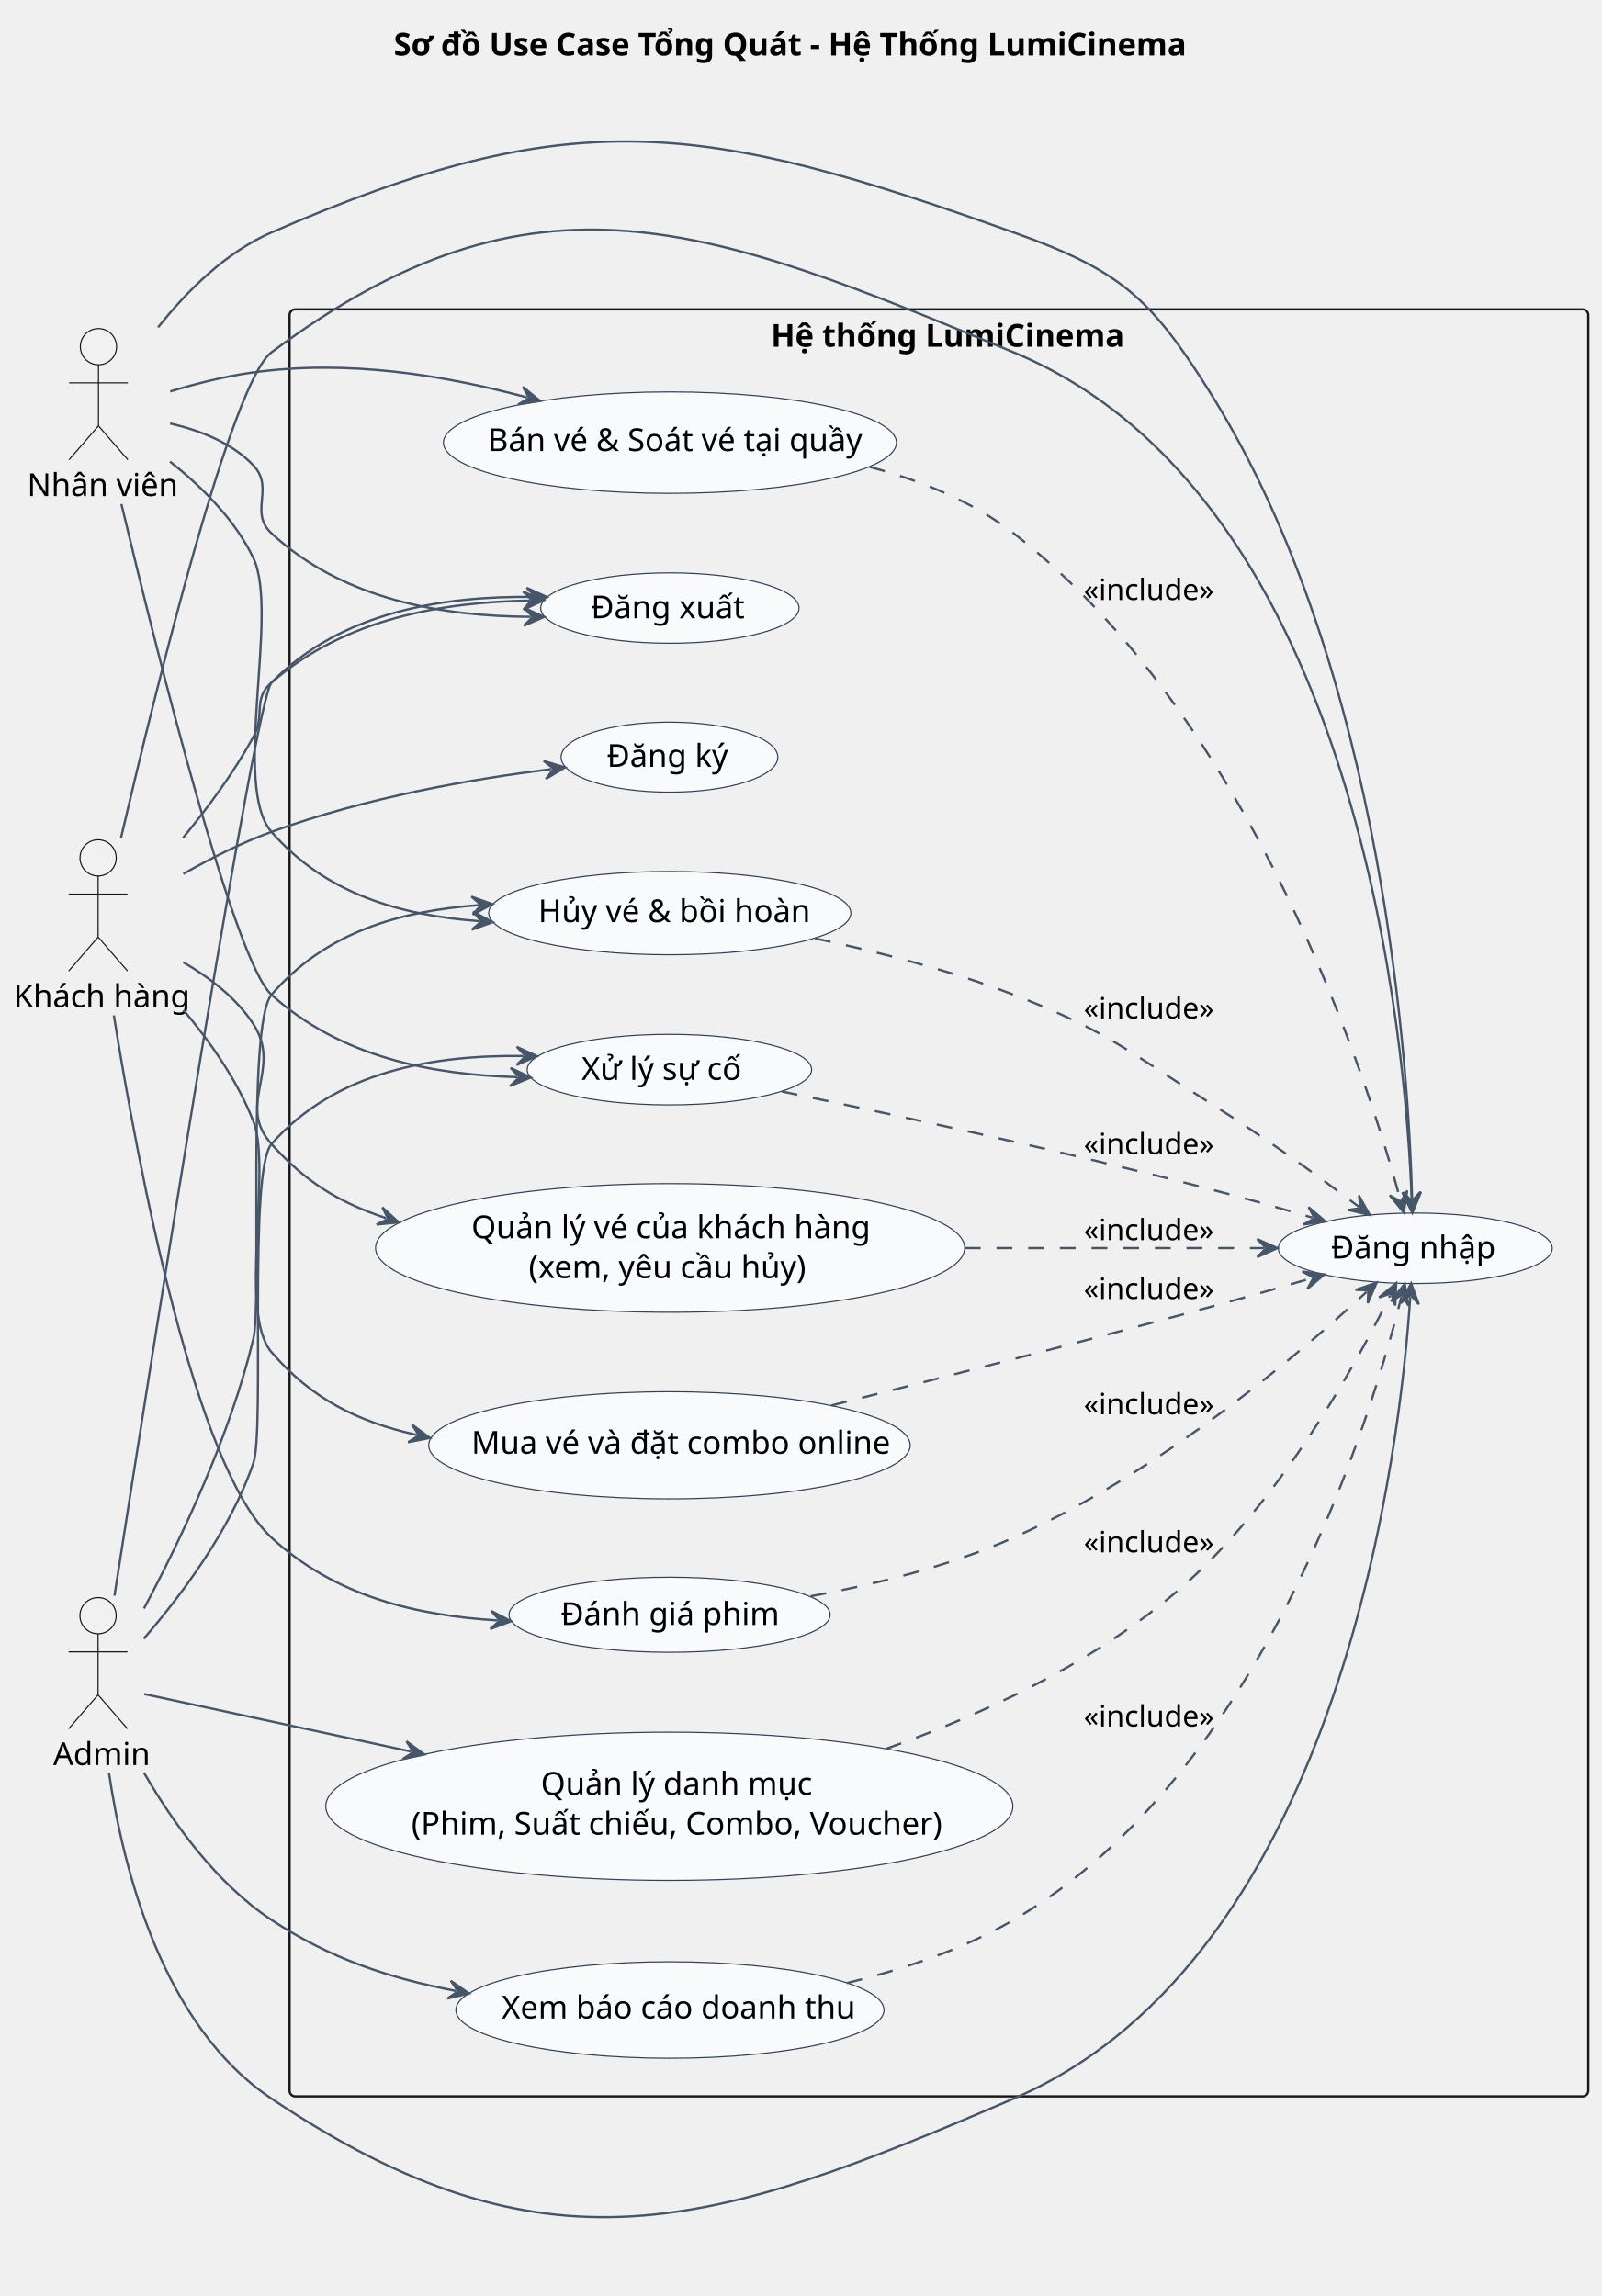
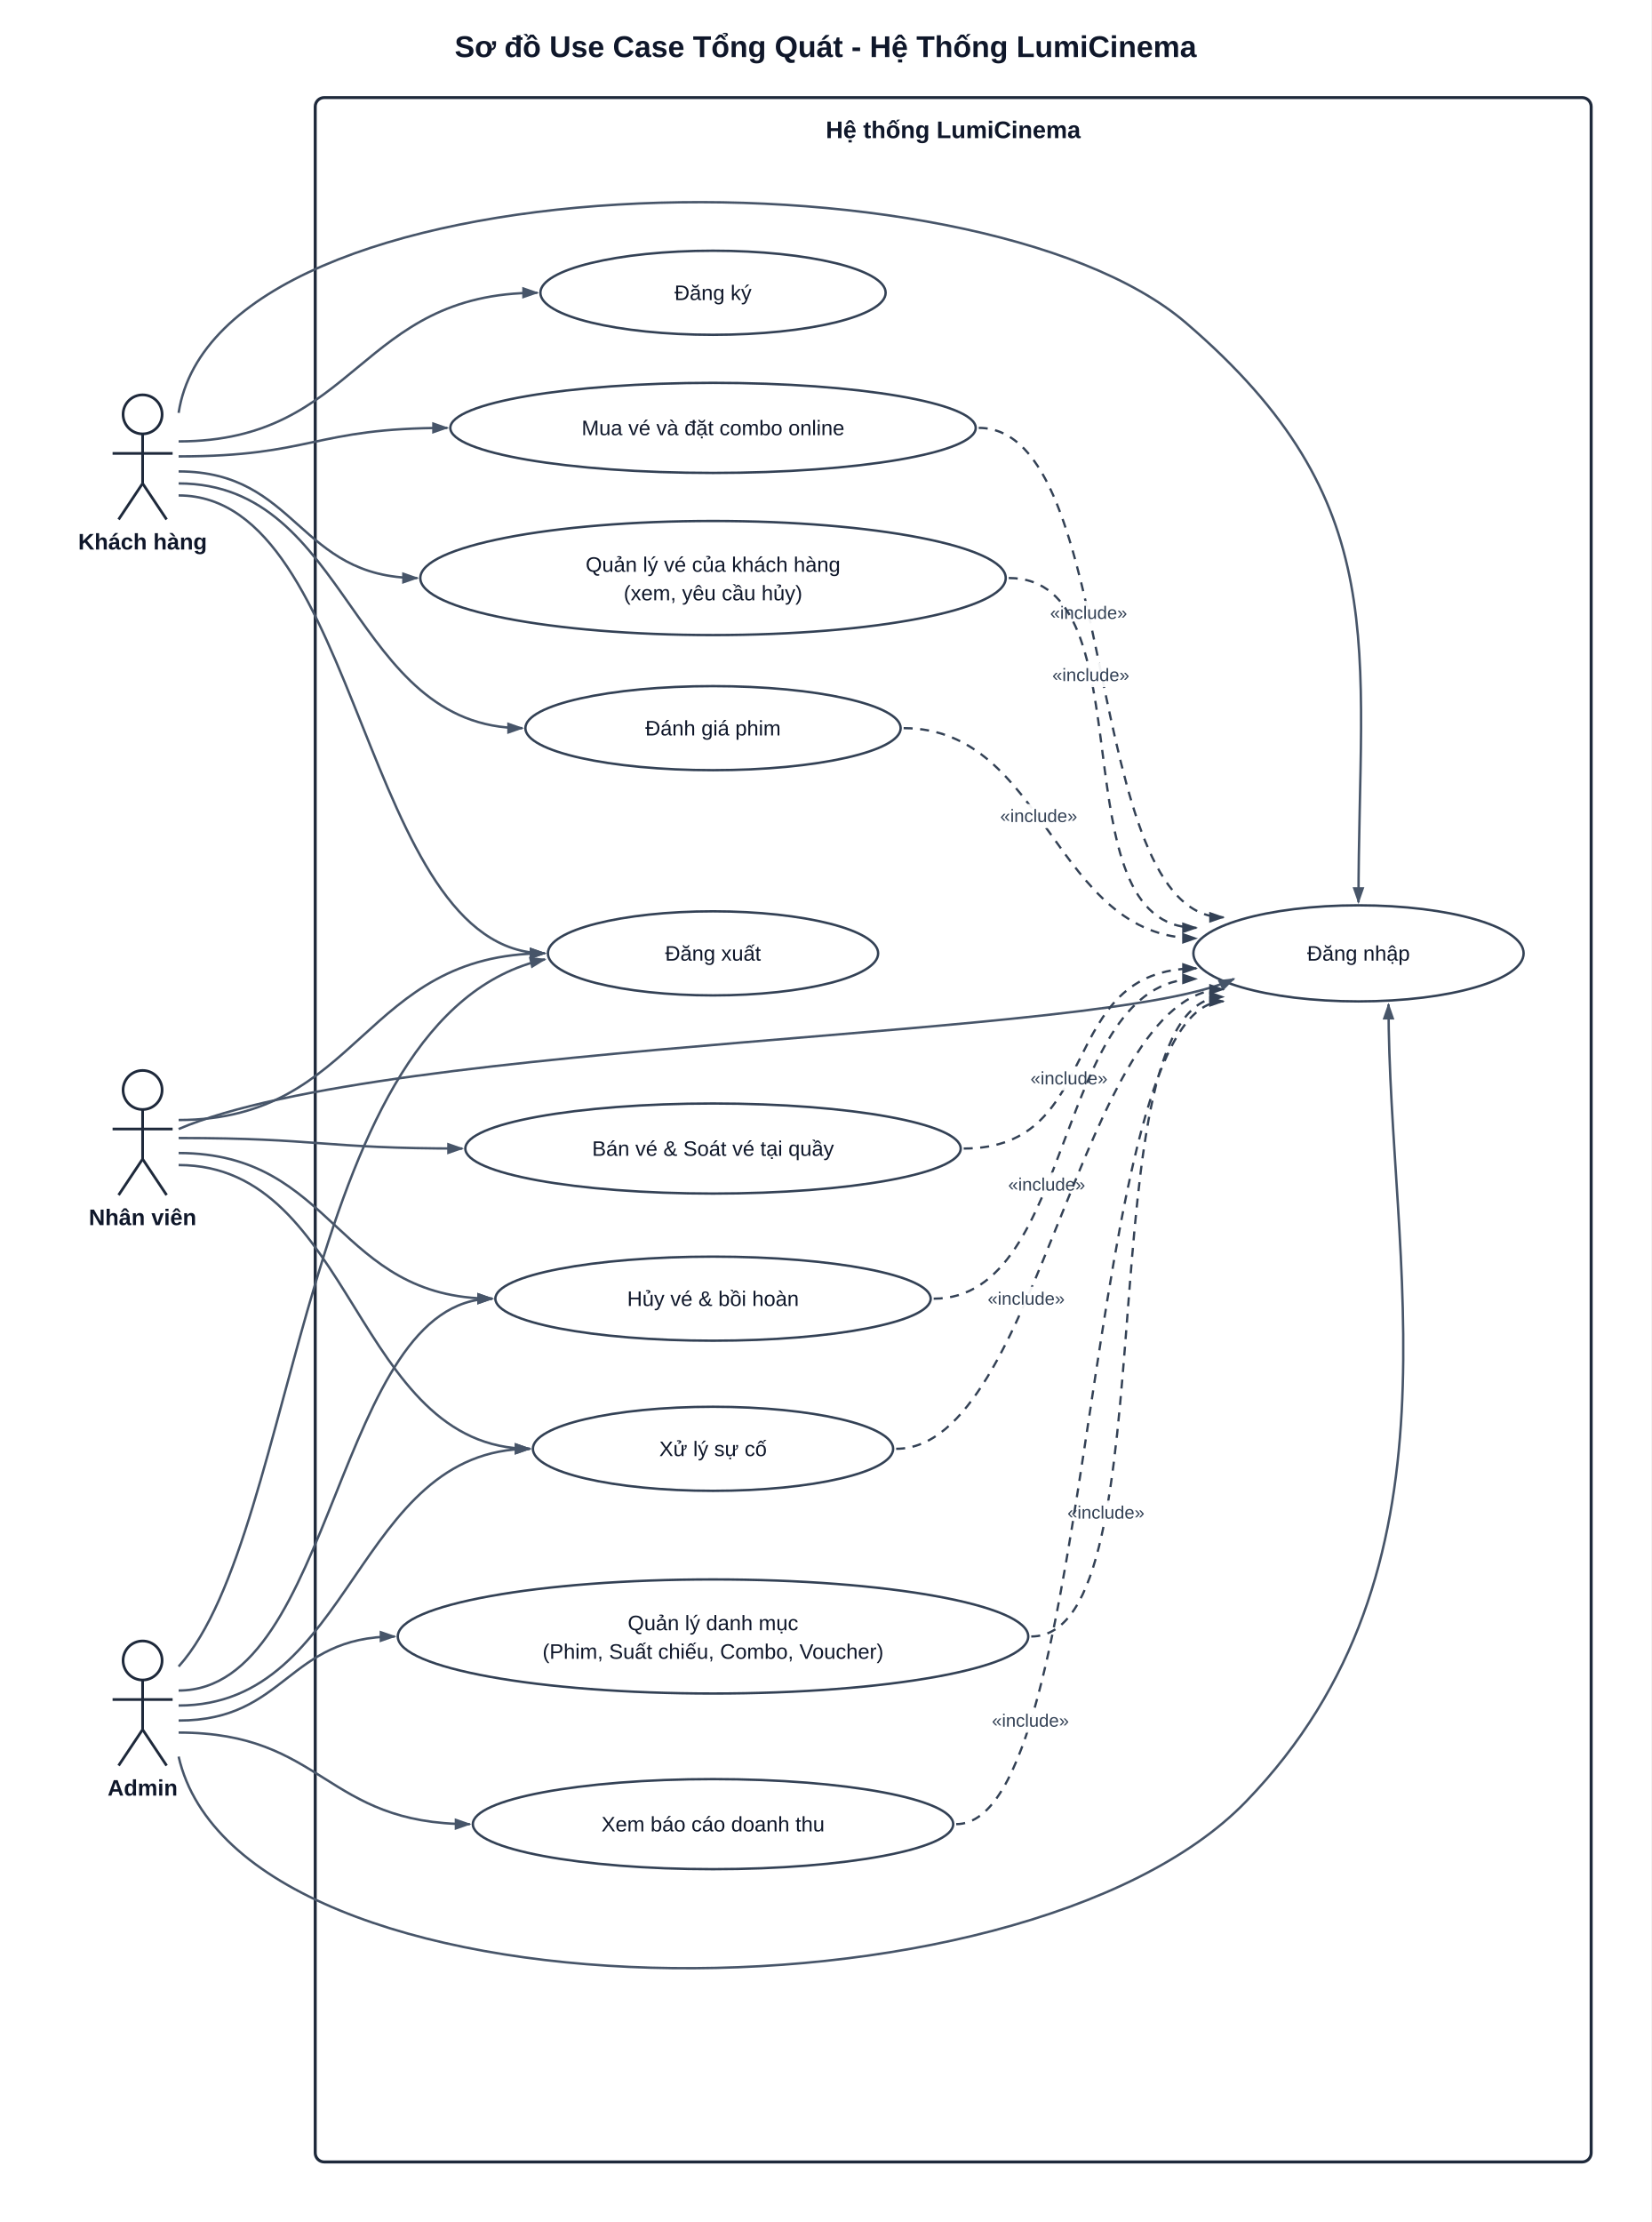
- <svg xmlns="http://www.w3.org/2000/svg" contentStyleType="text/css" height="1015px" preserveAspectRatio="none" style="width:708px;height:1015px;background:#FFFFFF;" version="1.1" viewBox="0 0 708 1015" width="708px" zoomAndPan="magnify">
-   <defs />
-   <g>
-     <text fill="#000000" font-family="sans-serif" font-size="14" font-weight="bold" lengthAdjust="spacing" textLength="345.981" x="174.01" y="24.533">Sơ đồ Use Case Tổng Quát - Hệ Thống LumiCinema</text>
-     <g id="cluster_Hệ thống LumiCinema">
-       <rect fill="none" height="790" rx="2.5" ry="2.5" style="stroke:#181818;stroke-width:1.0;" width="574" x="128" y="136.749" />
-       <text fill="#000000" font-family="sans-serif" font-size="14" font-weight="bold" lengthAdjust="spacing" textLength="148.559" x="340.721" y="153.283">Hệ thống LumiCinema</text>
-     </g>
-     <g id="elem_UC_Register">
-       <ellipse cx="295.893" cy="334.727" fill="#F8FAFC" rx="47.893" ry="15.477" style="stroke:#334155;stroke-width:0.5;" />
-       <text fill="#000000" font-family="sans-serif" font-size="14" lengthAdjust="spacing" textLength="51.358" x="268.186" y="339.019">Đăng ký</text>
-     </g>
-     <g id="elem_UC_Login">
-       <ellipse cx="625.54" cy="551.836" fill="#F8FAFC" rx="60.54" ry="15.586" style="stroke:#334155;stroke-width:0.5;" />
-       <text fill="#000000" font-family="sans-serif" font-size="14" lengthAdjust="spacing" textLength="68.503" x="588.289" y="556.352">Đăng nhập</text>
-     </g>
-     <g id="elem_UC_Logout">
-       <ellipse cx="296.08" cy="268.81" fill="#F8FAFC" rx="57.08" ry="15.56" style="stroke:#334155;stroke-width:0.5;" />
-       <text fill="#000000" font-family="sans-serif" font-size="14" lengthAdjust="spacing" textLength="63.82" x="261.17" y="273.326">Đăng xuất</text>
-     </g>
-     <g id="elem_UC_BookOnline">
-       <ellipse cx="295.892" cy="638.928" fill="#F8FAFC" rx="106.392" ry="23.678" style="stroke:#334155;stroke-width:0.5;" />
-       <text fill="#000000" font-family="sans-serif" font-size="14" lengthAdjust="spacing" textLength="175.102" x="208.341" y="642.656">Mua vé và đặt combo online</text>
-     </g>
-     <g id="elem_UC_MyTickets">
-       <ellipse cx="296.187" cy="551.687" fill="#F8FAFC" rx="130.187" ry="28.437" style="stroke:#334155;stroke-width:0.5;" />
-       <text fill="#000000" font-family="sans-serif" font-size="14" lengthAdjust="spacing" textLength="169.668" x="208.353" y="547.399">Quản lý vé của khách hàng</text>
-       <text fill="#000000" font-family="sans-serif" font-size="14" lengthAdjust="spacing" textLength="119.048" x="233.663" y="565.008">(xem, yêu cầu hủy)</text>
-     </g>
-     <g id="elem_UC_Review">
-       <ellipse cx="295.954" cy="713.84" fill="#F8FAFC" rx="70.954" ry="16.591" style="stroke:#334155;stroke-width:0.5;" />
-       <text fill="#000000" font-family="sans-serif" font-size="14" lengthAdjust="spacing" textLength="90.275" x="247.816" y="718.357">Đánh giá phim</text>
-     </g>
-     <g id="elem_UC_POS">
-       <ellipse cx="296.104" cy="195.67" fill="#F8FAFC" rx="100.104" ry="22.421" style="stroke:#334155;stroke-width:0.5;" />
-       <text fill="#000000" font-family="sans-serif" font-size="14" lengthAdjust="spacing" textLength="161.102" x="215.553" y="199.399">Bán vé &amp; Soát vé tại quầy</text>
-     </g>
-     <g id="elem_UC_CancelRefund">
-       <ellipse cx="296.043" cy="403.658" fill="#F8FAFC" rx="80.043" ry="18.409" style="stroke:#334155;stroke-width:0.5;" />
-       <text fill="#000000" font-family="sans-serif" font-size="14" lengthAdjust="spacing" textLength="114.406" x="237.87" y="407.665">Hủy vé &amp; bồi hoàn</text>
-     </g>
-     <g id="elem_UC_Incident">
-       <ellipse cx="295.864" cy="472.852" fill="#F8FAFC" rx="62.864" ry="15.602" style="stroke:#334155;stroke-width:0.5;" />
-       <text fill="#000000" font-family="sans-serif" font-size="14" lengthAdjust="spacing" textLength="71.647" x="257.04" y="477.368">Xử lý sự cố</text>
-     </g>
-     <g id="elem_UC_Catalog">
-       <ellipse cx="295.833" cy="798.516" fill="#F8FAFC" rx="151.833" ry="32.767" style="stroke:#334155;stroke-width:0.5;" />
-       <text fill="#000000" font-family="sans-serif" font-size="14" lengthAdjust="spacing" textLength="113.62" x="239.023" y="793.44">Quản lý danh mục</text>
-       <text fill="#000000" font-family="sans-serif" font-size="14" lengthAdjust="spacing" textLength="227.992" x="181.837" y="811.049">(Phim, Suất chiếu, Combo, Voucher)</text>
-     </g>
-     <g id="elem_UC_Revenue">
-       <ellipse cx="296.106" cy="888.571" fill="#F8FAFC" rx="94.606" ry="21.321" style="stroke:#334155;stroke-width:0.5;" />
-       <text fill="#000000" font-family="sans-serif" font-size="14" lengthAdjust="spacing" textLength="148.668" x="221.772" y="892.299">Xem báo cáo doanh thu</text>
-     </g>
-     <g id="elem_Customer">
-       <ellipse cx="43.365" cy="379.249" fill="#F1F1F1" rx="8" ry="8" style="stroke:#181818;stroke-width:0.5;" />
-       <path d="M43.365,387.249 L43.365,414.249 M30.365,395.249 L56.365,395.249 M43.365,414.249 L30.365,429.249 M43.365,414.249 L56.365,429.249 " fill="none" style="stroke:#181818;stroke-width:0.5;" />
-       <text fill="#000000" font-family="sans-serif" font-size="14" lengthAdjust="spacing" textLength="74.731" x="6" y="445.283">Khách hàng</text>
-     </g>
-     <g id="elem_Staff">
-       <ellipse cx="43.52" cy="153.249" fill="#F1F1F1" rx="8" ry="8" style="stroke:#181818;stroke-width:0.5;" />
-       <path d="M43.52,161.249 L43.52,188.249 M30.52,169.249 L56.52,169.249 M43.52,188.249 L30.52,203.249 M43.52,188.249 L56.52,203.249 " fill="none" style="stroke:#181818;stroke-width:0.5;" />
-       <text fill="#000000" font-family="sans-serif" font-size="14" lengthAdjust="spacing" textLength="63.041" x="12" y="219.283">Nhân viên</text>
-     </g>
-     <g id="elem_Admin">
-       <ellipse cx="43.341" cy="714.249" fill="#F1F1F1" rx="8" ry="8" style="stroke:#181818;stroke-width:0.5;" />
-       <path d="M43.341,722.249 L43.341,749.249 M30.341,730.249 L56.341,730.249 M43.341,749.249 L30.341,764.249 M43.341,749.249 L56.341,764.249 " fill="none" style="stroke:#181818;stroke-width:0.5;" />
-       <text fill="#000000" font-family="sans-serif" font-size="14" lengthAdjust="spacing" textLength="39.683" x="23.5" y="780.283">Admin</text>
-     </g>
-     <g id="link_Customer_UC_Register">
-       <path d="M81.01,386.339 C93.04,379.479 106.74,372.549 120,367.749 C162.59,352.349 207.797,344.519 243.767,339.989 " fill="none" id="Customer-to-UC_Register" style="stroke:#475569;stroke-width:1.0;" />
-       <polygon fill="#475569" points="249.72,339.239,240.291,336.395,244.759,339.864,241.29,344.333,249.72,339.239" style="stroke:#475569;stroke-width:1.0;" />
-     </g>
-     <g id="link_Customer_UC_Login">
-       <path d="M53.41,370.679 C69.29,302.759 102.46,168.839 120,155.749 C236.85,68.579 313.32,99.969 448,155.749 C602.38,219.699 621.519,464.543 623.938,530.043 " fill="none" id="Customer-to-UC_Login" style="stroke:#475569;stroke-width:1.0;" />
-       <polygon fill="#475569" points="624.16,536.039,627.825,526.898,623.975,531.043,619.83,527.193,624.16,536.039" style="stroke:#475569;stroke-width:1.0;" />
-     </g>
-     <g id="link_Customer_UC_Logout">
-       <path d="M80.91,370.379 C92,356.949 103.49,341.349 112,325.749 C117.38,315.879 111.53,309.149 120,301.749 C152.72,273.179 196.241,266.129 234.261,265.499 " fill="none" id="Customer-to-UC_Logout" style="stroke:#475569;stroke-width:1.0;" />
-       <polygon fill="#475569" points="240.26,265.399,231.195,261.549,235.261,265.482,231.327,269.548,240.26,265.399" style="stroke:#475569;stroke-width:1.0;" />
-     </g>
-     <g id="link_Customer_UC_BookOnline">
-       <path d="M81.11,446.509 C93.06,460.739 105.03,477.889 112,495.749 C120.26,516.929 105.19,580.499 120,597.749 C137.69,618.349 157.708,628.355 184.168,634.345 " fill="none" id="Customer-to-UC_BookOnline" style="stroke:#475569;stroke-width:1.0;" />
-       <polygon fill="#475569" points="190.02,635.669,182.125,629.781,185.143,634.565,180.359,637.583,190.02,635.669" style="stroke:#475569;stroke-width:1.0;" />
-     </g>
-     <g id="link_Customer_UC_MyTickets">
-       <path d="M81.06,425.419 C92.71,432.179 104.5,441.219 112,452.749 C124.99,472.719 104.08,488.029 120,505.749 C134.9,522.349 149.311,531.362 170.581,538.492 " fill="none" id="Customer-to-UC_MyTickets" style="stroke:#475569;stroke-width:1.0;" />
-       <polygon fill="#475569" points="176.27,540.399,169.008,533.746,171.529,538.81,166.465,541.332,176.27,540.399" style="stroke:#475569;stroke-width:1.0;" />
-     </g>
-     <g id="link_Customer_UC_Review">
-       <path d="M50.32,448.879 C61.08,515.909 86.14,648.529 120,679.749 C148.21,705.769 184.161,714.199 219.911,716.349 " fill="none" id="Customer-to-UC_Review" style="stroke:#475569;stroke-width:1.0;" />
-       <polygon fill="#475569" points="225.9,716.709,217.156,712.176,220.909,716.409,216.676,720.162,225.9,716.709" style="stroke:#475569;stroke-width:1.0;" />
-     </g>
-     <g id="link_Staff_UC_Login">
-       <path d="M69.87,144.699 C82.73,128.509 99.9,111.489 120,102.749 C253.68,44.609 310.68,53.829 448,102.749 C495.01,119.499 508.51,131.449 535,173.749 C612.3,297.219 622.714,475.441 624.134,529.991 " fill="none" id="Staff-to-UC_Login" style="stroke:#475569;stroke-width:1.0;" />
-       <polygon fill="#475569" points="624.29,535.989,628.054,526.888,624.16,530.991,620.057,527.096,624.29,535.989" style="stroke:#475569;stroke-width:1.0;" />
-     </g>
-     <g id="link_Staff_UC_Logout">
-       <path d="M75.19,187.209 C88.15,190.169 102.42,195.639 112,205.749 C121.49,215.769 109.89,226.359 120,235.749 C152.06,265.519 196.14,272.419 234.53,272.679 " fill="none" id="Staff-to-UC_Logout" style="stroke:#475569;stroke-width:1.0;" />
-       <polygon fill="#475569" points="240.53,272.719,231.557,268.659,235.53,272.685,231.503,276.658,240.53,272.719" style="stroke:#475569;stroke-width:1.0;" />
-     </g>
-     <g id="link_Staff_UC_POS">
-       <path d="M75.24,173.039 C86.36,169.679 99.11,166.419 111,164.749 C153.99,158.729 196.594,165.958 232.954,175.688 " fill="none" id="Staff-to-UC_POS" style="stroke:#475569;stroke-width:1.0;" />
-       <polygon fill="#475569" points="238.75,177.239,231.09,171.049,233.92,175.947,229.022,178.777,238.75,177.239" style="stroke:#475569;stroke-width:1.0;" />
-     </g>
-     <g id="link_Staff_UC_CancelRefund">
-       <path d="M75.13,204.039 C88.92,214.939 103.89,229.659 112,246.749 C123.55,271.099 102.29,347.439 120,367.749 C143.95,395.229 176.797,404.613 211.807,407.223 " fill="none" id="Staff-to-UC_CancelRefund" style="stroke:#475569;stroke-width:1.0;" />
-       <polygon fill="#475569" points="217.79,407.669,209.112,403.011,212.804,407.298,208.518,410.989,217.79,407.669" style="stroke:#475569;stroke-width:1.0;" />
-     </g>
-     <g id="link_Staff_UC_Incident">
-       <path d="M53.65,222.809 C69.91,290.769 103.65,424.969 120,439.749 C150.73,467.539 191.242,475.109 228.582,476.169 " fill="none" id="Staff-to-UC_Incident" style="stroke:#475569;stroke-width:1.0;" />
-       <polygon fill="#475569" points="234.58,476.339,225.697,472.086,229.582,476.197,225.47,480.082,234.58,476.339" style="stroke:#475569;stroke-width:1.0;" />
-     </g>
-     <g id="link_Admin_UC_Login">
-       <path d="M48.18,783.759 C54.6,827.269 72.16,895.739 120,927.749 C241.15,1008.829 314.11,985.409 448,927.749 C594.37,864.709 619.165,636.286 623.315,573.366 " fill="none" id="Admin-to-UC_Login" style="stroke:#475569;stroke-width:1.0;" />
-       <polygon fill="#475569" points="623.71,567.379,619.126,576.097,623.381,572.369,627.109,576.623,623.71,567.379" style="stroke:#475569;stroke-width:1.0;" />
-     </g>
-     <g id="link_Admin_UC_Logout">
-       <path d="M50.6,705.409 C67.27,598.299 112.87,308.999 120,301.749 C151.2,269.999 196.67,263.455 235.74,263.875 " fill="none" id="Admin-to-UC_Logout" style="stroke:#475569;stroke-width:1.0;" />
-       <polygon fill="#475569" points="241.74,263.939,232.784,259.843,236.74,263.886,232.697,267.842,241.74,263.939" style="stroke:#475569;stroke-width:1.0;" />
-     </g>
-     <g id="link_Admin_UC_Catalog">
-       <path d="M63.74,748.899 C90.43,754.649 134.865,764.236 181.745,774.336 " fill="none" id="Admin-to-UC_Catalog" style="stroke:#475569;stroke-width:1.0;" />
-       <polygon fill="#475569" points="187.61,775.599,179.654,769.794,182.722,774.546,177.969,777.614,187.61,775.599" style="stroke:#475569;stroke-width:1.0;" />
-     </g>
-     <g id="link_Admin_UC_Revenue">
-       <path d="M63.63,783.659 C76.56,805.989 95.71,832.699 120,848.749 C145.74,865.759 171.857,874.46 201.427,880.13 " fill="none" id="Admin-to-UC_Revenue" style="stroke:#475569;stroke-width:1.0;" />
-       <polygon fill="#475569" points="207.32,881.259,199.234,875.636,202.41,880.318,197.728,883.493,207.32,881.259" style="stroke:#475569;stroke-width:1.0;" />
-     </g>
-     <g id="link_Admin_UC_CancelRefund">
-       <path d="M63.64,711.069 C79.74,680.869 101.73,634.819 112,591.749 C115.92,575.299 108.97,452.569 120,439.749 C143.76,412.119 176.596,402.708 211.636,400.138 " fill="none" id="Admin-to-UC_CancelRefund" style="stroke:#475569;stroke-width:1.0;" />
-       <polygon fill="#475569" points="217.62,399.699,208.351,396.368,212.633,400.065,208.937,404.347,217.62,399.699" style="stroke:#475569;stroke-width:1.0;" />
-     </g>
-     <g id="link_Admin_UC_Incident">
-       <path d="M63.52,724.449 C79.65,705.819 101.76,676.659 112,646.749 C117.08,631.909 109.65,517.539 120,505.749 C148.56,473.229 192.22,466.334 231.361,466.824 " fill="none" id="Admin-to-UC_Incident" style="stroke:#475569;stroke-width:1.0;" />
-       <polygon fill="#475569" points="237.36,466.899,228.411,462.787,232.36,466.837,228.311,470.786,237.36,466.899" style="stroke:#475569;stroke-width:1.0;" />
-     </g>
-     <g id="link_UC_BookOnline_UC_Login">
-       <path d="M367.45,621.319 C414.9,609.429 478.84,593.099 535,577.749 C551.54,573.229 563.973,569.689 579.613,565.099 " fill="none" id="UC_BookOnline-to-UC_Login" style="stroke:#475569;stroke-width:1.0;stroke-dasharray:7.0,7.0;" />
-       <polygon fill="#475569" points="585.37,563.409,575.608,562.106,580.572,564.817,577.861,569.782,585.37,563.409" style="stroke:#475569;stroke-width:1.0;" />
-       <text fill="#000000" font-family="sans-serif" font-size="13" lengthAdjust="spacing" textLength="55.656" x="479" y="574.245">«include»</text>
-     </g>
-     <g id="link_UC_MyTickets_UC_Login">
-       <path d="M426.44,551.749 C474.17,551.749 519.99,551.749 558.64,551.749 " fill="none" id="UC_MyTickets-to-UC_Login" style="stroke:#475569;stroke-width:1.0;stroke-dasharray:7.0,7.0;" />
-       <polygon fill="#475569" points="564.64,551.749,555.64,547.749,559.64,551.749,555.64,555.749,564.64,551.749" style="stroke:#475569;stroke-width:1.0;" />
-       <text fill="#000000" font-family="sans-serif" font-size="13" lengthAdjust="spacing" textLength="55.656" x="479" y="548.245">«include»</text>
-     </g>
-     <g id="link_UC_Review_UC_Login">
-       <path d="M358.29,705.649 C386.45,700.499 419.79,692.359 448,679.749 C513.66,650.409 574.668,598.176 604.038,571.106 " fill="none" id="UC_Review-to-UC_Login" style="stroke:#475569;stroke-width:1.0;stroke-dasharray:7.0,7.0;" />
-       <polygon fill="#475569" points="608.45,567.039,599.121,570.198,604.773,570.428,604.543,576.08,608.45,567.039" style="stroke:#475569;stroke-width:1.0;" />
-       <text fill="#000000" font-family="sans-serif" font-size="13" lengthAdjust="spacing" textLength="55.656" x="479" y="625.245">«include»</text>
-     </g>
-     <g id="link_UC_POS_UC_Login">
-       <path d="M384.35,206.419 C406.76,212.349 429.68,221.529 448,235.749 C554.47,318.409 604.855,478.61 618.905,530.26 " fill="none" id="UC_POS-to-UC_Login" style="stroke:#475569;stroke-width:1.0;stroke-dasharray:7.0,7.0;" />
-       <polygon fill="#475569" points="620.48,536.049,621.977,526.315,619.168,531.225,614.258,528.415,620.48,536.049" style="stroke:#475569;stroke-width:1.0;" />
-       <text fill="#000000" font-family="sans-serif" font-size="13" lengthAdjust="spacing" textLength="55.656" x="479" y="265.245">«include»</text>
-     </g>
-     <g id="link_UC_CancelRefund_UC_Login">
-       <path d="M360.23,414.849 C387.72,420.679 419.97,428.909 448,439.749 C489.19,455.679 497.64,464.199 535,487.749 C560.05,503.539 582.777,520.059 600.607,533.49 " fill="none" id="UC_CancelRefund-to-UC_Login" style="stroke:#475569;stroke-width:1.0;stroke-dasharray:7.0,7.0;" />
-       <polygon fill="#475569" points="605.4,537.099,600.618,528.49,601.406,534.091,595.805,534.88,605.4,537.099" style="stroke:#475569;stroke-width:1.0;" />
-       <text fill="#000000" font-family="sans-serif" font-size="13" lengthAdjust="spacing" textLength="55.656" x="479" y="450.245">«include»</text>
-     </g>
-     <g id="link_UC_Incident_UC_Login">
-       <path d="M345.56,482.519 C393.82,492.469 469.86,508.819 535,525.749 C551.76,530.109 564.385,533.672 580.115,538.312 " fill="none" id="UC_Incident-to-UC_Login" style="stroke:#475569;stroke-width:1.0;stroke-dasharray:7.0,7.0;" />
-       <polygon fill="#475569" points="585.87,540.009,578.369,533.626,581.074,538.595,576.106,541.3,585.87,540.009" style="stroke:#475569;stroke-width:1.0;" />
-       <text fill="#000000" font-family="sans-serif" font-size="13" lengthAdjust="spacing" textLength="55.656" x="479" y="510.245">«include»</text>
-     </g>
-     <g id="link_UC_Catalog_UC_Login">
-       <path d="M391.75,773.059 C439.71,756.029 495.88,729.369 535,689.749 C572.92,651.349 600.963,599.804 614.443,572.644 " fill="none" id="UC_Catalog-to-UC_Login" style="stroke:#475569;stroke-width:1.0;stroke-dasharray:7.0,7.0;" />
-       <polygon fill="#475569" points="617.11,567.269,609.526,573.553,614.887,571.748,616.692,577.109,617.11,567.269" style="stroke:#475569;stroke-width:1.0;" />
-       <text fill="#000000" font-family="sans-serif" font-size="13" lengthAdjust="spacing" textLength="55.656" x="479" y="686.245">«include»</text>
-     </g>
-     <g id="link_UC_Revenue_UC_Login">
-       <path d="M374.25,876.679 C398.93,870.679 425.63,861.799 448,848.749 C559.15,783.949 606.497,625.051 619.397,573.351 " fill="none" id="UC_Revenue-to-UC_Login" style="stroke:#475569;stroke-width:1.0;stroke-dasharray:7.0,7.0;" />
-       <polygon fill="#475569" points="620.85,567.529,614.79,575.293,619.639,572.381,622.552,577.23,620.85,567.529" style="stroke:#475569;stroke-width:1.0;" />
-       <text fill="#000000" font-family="sans-serif" font-size="13" lengthAdjust="spacing" textLength="55.656" x="479" y="763.245">«include»</text>
-     </g>
-   </g>
+ <svg xmlns="http://www.w3.org/2000/svg" width="1100" height="1480" viewBox="0 0 1100 1480">
+   <rect width="100%" height="100%" fill="#FFFFFF" />
+   <defs>
+     <marker id="arrow" viewBox="0 0 10 10" refX="9" refY="5" markerWidth="7" markerHeight="7" orient="auto-start-reverse">
+       <path d="M 0 1.5 L 10 5 L 0 8.5 z" fill="#475569" />
+     </marker>
+     <marker id="arrow-inc" viewBox="0 0 10 10" refX="9" refY="5" markerWidth="7" markerHeight="7" orient="auto-start-reverse">
+       <path d="M 0 1.5 L 10 5 L 0 8.5 z" fill="#334155" />
+     </marker>
+   </defs>
+   <style>
+   .title { font-family: Arial, "DejaVu Sans", sans-serif; font-size: 20px; font-weight: bold; fill: #0F172A; text-anchor: middle; }
+   .box-title { font-family: Arial, "DejaVu Sans", sans-serif; font-size: 16px; font-weight: bold; fill: #0F172A; text-anchor: middle; }
+   .sys { fill: #FFFFFF; stroke: #1E293B; stroke-width: 2; }
+   .uc { fill: #FFFFFF; stroke: #334155; stroke-width: 1.6; }
+   .uc-txt { font-family: Arial, "DejaVu Sans", sans-serif; font-size: 14px; fill: #0F172A; text-anchor: middle; dominant-baseline: central; }
+   .actor-txt { font-family: Arial, "DejaVu Sans", sans-serif; font-size: 15px; font-weight: bold; fill: #0F172A; text-anchor: middle; }
+   .assoc { fill: none; stroke: #475569; stroke-width: 1.6; marker-end: url(#arrow); }
+   .inc { fill: none; stroke: #334155; stroke-width: 1.5; stroke-dasharray: 6,5; marker-end: url(#arrow-inc); }
+   .inc-lbl { font-family: Arial, "DejaVu Sans", sans-serif; font-size: 12px; fill: #334155; text-anchor: middle; }
+ </style>
+   <text x="550.0" y="38" class="title">Sơ đồ Use Case Tổng Quát - Hệ Thống LumiCinema</text>
+   <rect x="210" y="65" width="850" height="1375" rx="6" class="sys" />
+   <text x="635" y="92" class="box-title">Hệ thống LumiCinema</text>
+   <circle cx="95" cy="276" r="13" fill="#FFFFFF" stroke="#1E293B" stroke-width="1.8" />
+   <line x1="95" y1="289" x2="95" y2="322" stroke="#1E293B" stroke-width="1.8" />
+   <line x1="75" y1="302" x2="115" y2="302" stroke="#1E293B" stroke-width="1.8" />
+   <line x1="95" y1="322" x2="79" y2="346" stroke="#1E293B" stroke-width="1.8" />
+   <line x1="95" y1="322" x2="111" y2="346" stroke="#1E293B" stroke-width="1.8" />
+   <text x="95" y="366" class="actor-txt">Khách hàng</text>
+   <circle cx="95" cy="726" r="13" fill="#FFFFFF" stroke="#1E293B" stroke-width="1.8" />
+   <line x1="95" y1="739" x2="95" y2="772" stroke="#1E293B" stroke-width="1.8" />
+   <line x1="75" y1="752" x2="115" y2="752" stroke="#1E293B" stroke-width="1.8" />
+   <line x1="95" y1="772" x2="79" y2="796" stroke="#1E293B" stroke-width="1.8" />
+   <line x1="95" y1="772" x2="111" y2="796" stroke="#1E293B" stroke-width="1.8" />
+   <text x="95" y="816" class="actor-txt">Nhân viên</text>
+   <circle cx="95" cy="1106" r="13" fill="#FFFFFF" stroke="#1E293B" stroke-width="1.8" />
+   <line x1="95" y1="1119" x2="95" y2="1152" stroke="#1E293B" stroke-width="1.8" />
+   <line x1="75" y1="1132" x2="115" y2="1132" stroke="#1E293B" stroke-width="1.8" />
+   <line x1="95" y1="1152" x2="79" y2="1176" stroke="#1E293B" stroke-width="1.8" />
+   <line x1="95" y1="1152" x2="111" y2="1176" stroke="#1E293B" stroke-width="1.8" />
+   <text x="95" y="1196" class="actor-txt">Admin</text>
+   <ellipse cx="475" cy="195" rx="115" ry="28" class="uc" />
+   <text x="475" y="195" class="uc-txt">Đăng ký</text>
+   <ellipse cx="475" cy="285" rx="175" ry="30" class="uc" />
+   <text x="475" y="285" class="uc-txt">Mua vé và đặt combo online</text>
+   <ellipse cx="475" cy="385" rx="195" ry="38" class="uc" />
+   <text x="475" y="376" class="uc-txt">Quản lý vé của khách hàng</text>
+   <text x="475" y="395" class="uc-txt">(xem, yêu cầu hủy)</text>
+   <ellipse cx="475" cy="485" rx="125" ry="28" class="uc" />
+   <text x="475" y="485" class="uc-txt">Đánh giá phim</text>
+   <ellipse cx="905" cy="635" rx="110" ry="32" class="uc" />
+   <text x="905" y="635" class="uc-txt">Đăng nhập</text>
+   <ellipse cx="475" cy="635" rx="110" ry="28" class="uc" />
+   <text x="475" y="635" class="uc-txt">Đăng xuất</text>
+   <ellipse cx="475" cy="765" rx="165" ry="30" class="uc" />
+   <text x="475" y="765" class="uc-txt">Bán vé &amp; Soát vé tại quầy</text>
+   <ellipse cx="475" cy="865" rx="145" ry="28" class="uc" />
+   <text x="475" y="865" class="uc-txt">Hủy vé &amp; bồi hoàn</text>
+   <ellipse cx="475" cy="965" rx="120" ry="28" class="uc" />
+   <text x="475" y="965" class="uc-txt">Xử lý sự cố</text>
+   <ellipse cx="475" cy="1090" rx="210" ry="38" class="uc" />
+   <text x="475" y="1081" class="uc-txt">Quản lý danh mục</text>
+   <text x="475" y="1100" class="uc-txt">(Phim, Suất chiếu, Combo, Voucher)</text>
+   <ellipse cx="475" cy="1215" rx="160" ry="30" class="uc" />
+   <text x="475" y="1215" class="uc-txt">Xem báo cáo doanh thu</text>
+   <path d="M 119 275 C 145 105, 650 95, 790 215 S 905 430, 905 601" class="assoc" />
+   <path d="M 119 294 C 238.5 294, 238.5 195, 358 195" class="assoc" />
+   <path d="M 119 304 C 208.5 304, 208.5 285, 298 285" class="assoc" />
+   <path d="M 119 314 C 198.5 314, 198.5 385, 278 385" class="assoc" />
+   <path d="M 119 322 C 233.5 322, 233.5 485, 348 485" class="assoc" />
+   <path d="M 119 330 C 241.0 330, 241.0 635, 363 635" class="assoc" />
+   <path d="M 119 746 C 241.0 746, 241.0 635, 363 635" class="assoc" />
+   <path d="M 119 752 C 260 692, 740 692, 822 652" class="assoc" />
+   <path d="M 119 758 C 213.5 758, 213.5 765, 308 765" class="assoc" />
+   <path d="M 119 768 C 223.5 768, 223.5 865, 328 865" class="assoc" />
+   <path d="M 119 776 C 236.0 776, 236.0 965, 353 965" class="assoc" />
+   <path d="M 119 1110 C 200 1020, 200 675, 363 639" class="assoc" />
+   <path d="M 119 1126 C 223.5 1126, 223.5 865, 328 865" class="assoc" />
+   <path d="M 119 1136 C 236.0 1136, 236.0 965, 353 965" class="assoc" />
+   <path d="M 119 1146 C 191.0 1146, 191.0 1090, 263 1090" class="assoc" />
+   <path d="M 119 1154 C 216.0 1154, 216.0 1215, 313 1215" class="assoc" />
+   <path d="M 119 1170 C 160 1350, 680 1355, 830 1200 S 925 840, 925 669" class="assoc" />
+   <path d="M 652 285 C 747 285, 720 611, 815 611" class="inc" />
+   <rect x="691.215" y="400.214" width="68" height="16" rx="3" fill="#FFFFFF" fill-opacity="0.94" />
+   <text x="725.215" y="412.214" class="inc-lbl">«include»</text>
+   <path d="M 672 385 C 767 385, 702 618, 797 618" class="inc" />
+   <rect x="692.67" y="441.648" width="68" height="16" rx="3" fill="#FFFFFF" fill-opacity="0.94" />
+   <text x="726.67" y="453.648" class="inc-lbl">«include»</text>
+   <path d="M 602 485 C 697 485, 702 625, 797 625" class="inc" />
+   <rect x="657.978" y="535.535" width="68" height="16" rx="3" fill="#FFFFFF" fill-opacity="0.94" />
+   <text x="691.978" y="547.535" class="inc-lbl">«include»</text>
+   <path d="M 642 765 C 737 765, 702 645, 797 645" class="inc" />
+   <rect x="678.167" y="710.277" width="68" height="16" rx="3" fill="#FFFFFF" fill-opacity="0.94" />
+   <text x="712.167" y="722.277" class="inc-lbl">«include»</text>
+   <path d="M 622 865 C 717 865, 702 652, 797 652" class="inc" />
+   <rect x="663.28" y="781.024" width="68" height="16" rx="3" fill="#FFFFFF" fill-opacity="0.94" />
+   <text x="697.28" y="793.024" class="inc-lbl">«include»</text>
+   <path d="M 597 965 C 692 965, 720 659, 815 659" class="inc" />
+   <rect x="649.628" y="857.022" width="68" height="16" rx="3" fill="#FFFFFF" fill-opacity="0.94" />
+   <text x="683.628" y="869.022" class="inc-lbl">«include»</text>
+   <path d="M 687 1090 C 782 1090, 720 664, 815 664" class="inc" />
+   <rect x="702.767" y="999.508" width="68" height="16" rx="3" fill="#FFFFFF" fill-opacity="0.94" />
+   <text x="736.767" y="1011.508" class="inc-lbl">«include»</text>
+   <path d="M 637 1215 C 732 1215, 720 667, 815 667" class="inc" />
+   <rect x="652.442" y="1138.101" width="68" height="16" rx="3" fill="#FFFFFF" fill-opacity="0.94" />
+   <text x="686.442" y="1150.101" class="inc-lbl">«include»</text>
</svg>
